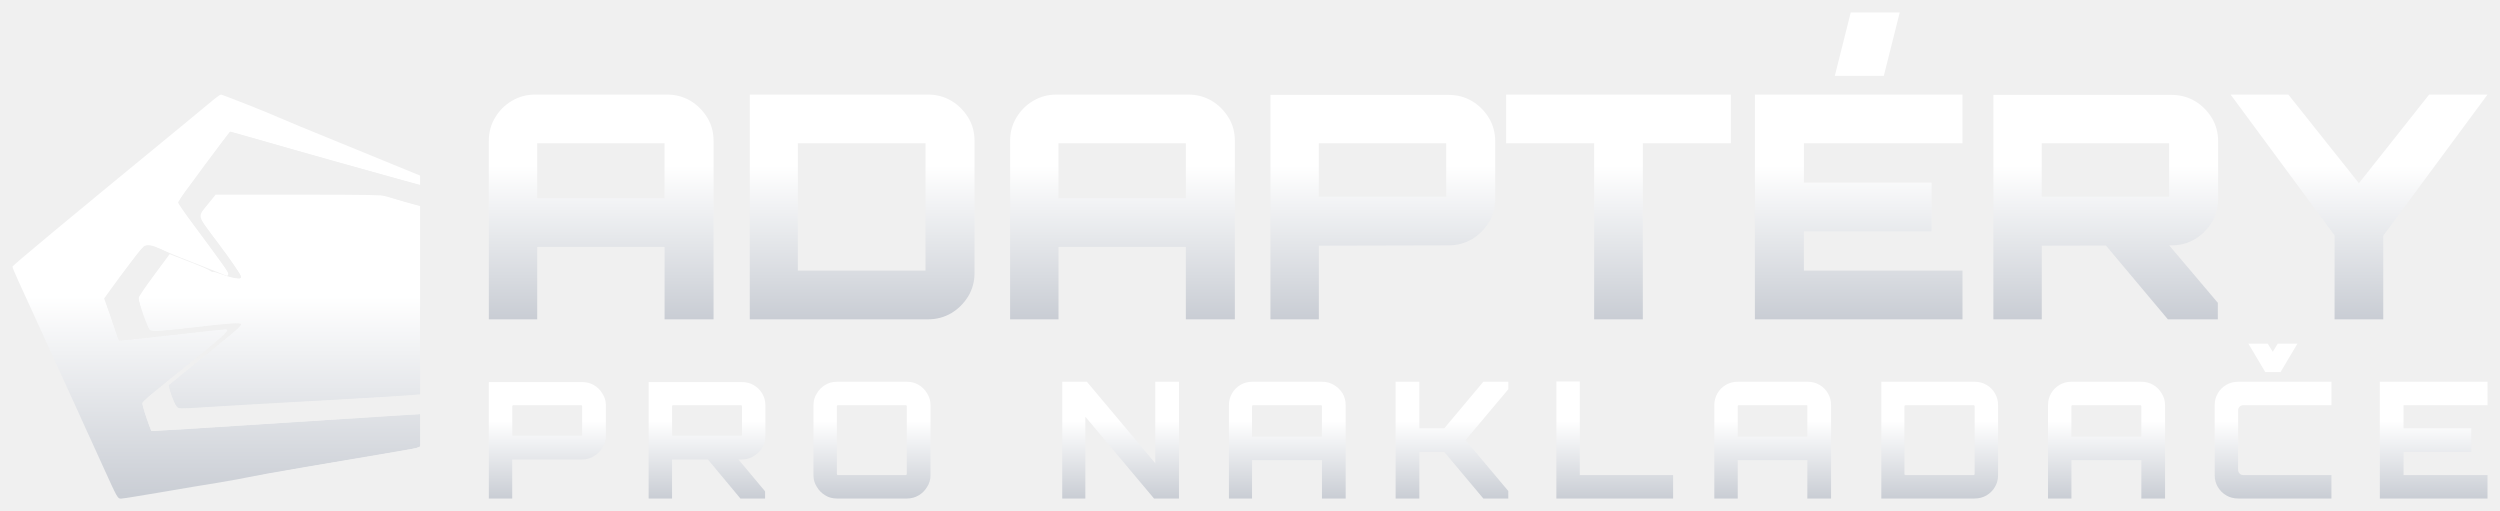
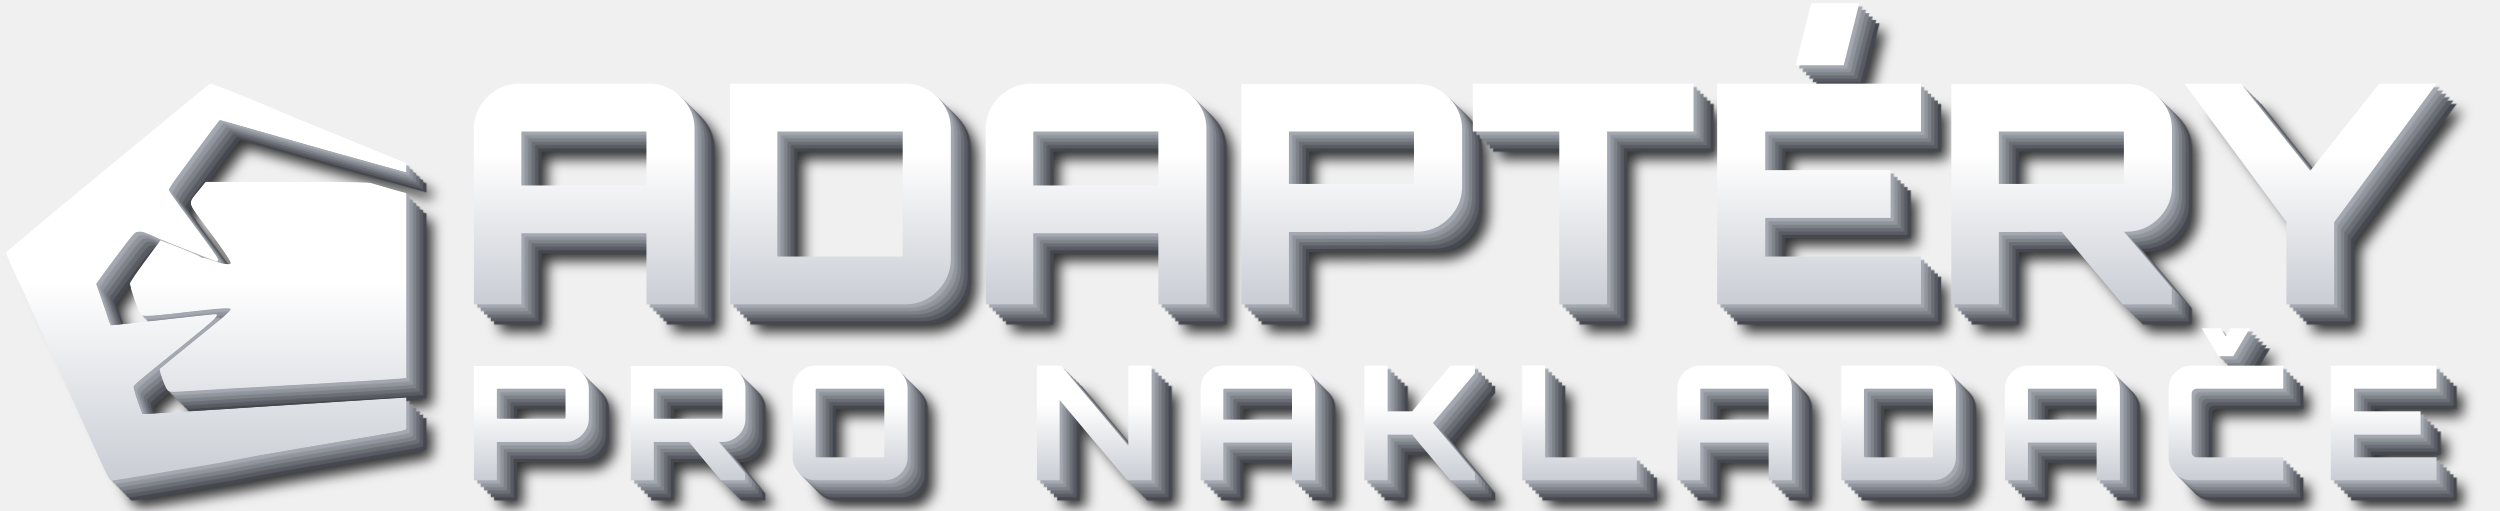
- <svg xmlns="http://www.w3.org/2000/svg" viewBox="-4 -4 800.9 163.7" role="img" aria-label="Adaptéry pro nakladače">
+ <svg xmlns="http://www.w3.org/2000/svg" viewBox="-2 -1 815.6 166.7" role="img" aria-label="Adaptéry pro nakladače">
  <defs>
    <linearGradient id="g" x1="0" y1="0" x2="0" y2="1">
      <stop offset="0" stop-color="#FFFFFF" />
      <stop offset=".5" stop-color="#FFFFFF" />
      <stop offset="1" stop-color="#C9CDD4" />
    </linearGradient>
    <linearGradient id="gm" gradientUnits="userSpaceOnUse" x1="0" y1="3440" x2="0" y2="170">
      <stop offset="0" stop-color="#FFFFFF" />
      <stop offset=".5" stop-color="#FFFFFF" />
      <stop offset="1" stop-color="#C9CDD4" />
    </linearGradient>
  </defs>
  <defs>
+     <filter id="fx" filterUnits="userSpaceOnUse" x="-10" y="-10" width="840" height="190" color-interpolation-filters="sRGB">
+       <feOffset in="SourceAlpha" dx="8.5" dy="9" result="so" />
+       <feGaussianBlur in="so" stdDeviation="2" result="sb" />
+       <feFlood flood-color="#000" flood-opacity="0.8" />
+       <feComposite in2="sb" operator="in" result="sh" />
+       <feOffset in="SourceAlpha" dx="6.60" dy="6.60" result="o6" />
+       <feFlood flood-color="#45484F" />
+       <feComposite in2="o6" operator="in" result="e6" />
+       <feOffset in="SourceAlpha" dx="5.50" dy="5.50" result="o5" />
+       <feFlood flood-color="#585B62" />
+       <feComposite in2="o5" operator="in" result="e5" />
+       <feOffset in="SourceAlpha" dx="4.40" dy="4.40" result="o4" />
+       <feFlood flood-color="#6B6E76" />
+       <feComposite in2="o4" operator="in" result="e4" />
+       <feOffset in="SourceAlpha" dx="3.30" dy="3.30" result="o3" />
+       <feFlood flood-color="#7E8289" />
+       <feComposite in2="o3" operator="in" result="e3" />
+       <feOffset in="SourceAlpha" dx="2.20" dy="2.20" result="o2" />
+       <feFlood flood-color="#91959D" />
+       <feComposite in2="o2" operator="in" result="e2" />
+       <feOffset in="SourceAlpha" dx="1.10" dy="1.10" result="o1" />
+       <feFlood flood-color="#A4A8B0" />
+       <feComposite in2="o1" operator="in" result="e1" />
+       <feMerge>
+         <feMergeNode in="sh" />
+         <feMergeNode in="e6" />
+         <feMergeNode in="e5" />
+         <feMergeNode in="e4" />
+         <feMergeNode in="e3" />
+         <feMergeNode in="e2" />
+         <feMergeNode in="e1" />
+         <feMergeNode in="SourceGraphic" />
+       </feMerge>
+     </filter>
+   </defs>
+   <defs>
    <clipPath id="c">
      <rect x="40" y="0" width="340" height="360" />
    </clipPath>
    <mask id="m" maskUnits="userSpaceOnUse" x="0" y="0" width="1000" height="360">
      <rect width="1000" height="360" fill="#fff" />
      <path transform="translate(0 360) scale(.1 -.1)" fill="#000" d="M2128 2958 c-73 -100 -166 -222 -205 -272 -47 -59 -73 -100 -73 -116 1 -16 36 -73 98 -156 249 -334 307 -417 304 -429 -3 -14 8 -18 66 -30 50 -10 42 10 -60 150 -222 303 -248 340 -248 352 0 7 20 37 44 66 53 65 233 307 271 366 15 22 34 41 42 41 8 0 209 -54 446 -119 697 -193 1134 -311 1150 -311 15 0 191 100 185 104 -6 5 -259 77 -668 191 -228 63 -550 153 -715 201 -165 47 -346 98 -402 114 l-103 29 -132 -181z M1564 2212 c-20 -13 -314 -410 -314 -424 0 -7 25 -87 57 -177 l56 -163 56 6 c31 4 216 25 411 46 195 22 370 42 388 44 72 10 44 -17 -286 -285 -112 -90 -243 -195 -290 -232 -48 -38 -88 -75 -90 -83 -2 -7 13 -62 34 -120 l38 -107 110 7 c61 3 179 10 261 16 188 12 570 37 780 50 88 5 223 14 300 19 77 6 306 20 509 33 l369 23 -79 73 -79 73 -55 -5 c-54 -5 -230 -16 -930 -56 -582 -33 -720 -41 -850 -49 -69 -5 -129 -5 -133 -1 -5 4 -22 48 -39 96 l-30 89 39 33 c21 19 135 112 253 208 266 214 307 250 298 259 -4 4 -164 -9 -355 -29 -191 -20 -357 -38 -368 -39 -29 -3 -121 264 -102 297 7 12 65 93 130 180 65 87 117 160 115 162 -2 2 -36 17 -75 34 -72 30 -108 36 -129 22z M3814 605 c-21 -27 43 -15 -889 -172 -253 -43 -450 -79 -437 -81 22 -3 482 33 1047 83 242 21 277 26 333 51 74 32 75 35 16 97 -53 55 -45 53 -70 22z" />
    </mask>
  </defs>
-   <g transform="translate(-19.792 19.967) scale(0.39584)">
-     <g clip-path="url(#c)">
-       <g mask="url(#m)">
-         <g transform="translate(0 360) scale(.1 -.1)" fill="url(#gm)">
-           <path d="M2119 3392 c-31 -26 -127 -106 -215 -178 -988 -811 -1404 -1157 -1404 -1167 0 -7 21 -57 46 -112 25 -55 79 -172 119 -260 40 -88 123 -270 185 -405 62 -135 145 -317 185 -405 39 -88 85 -187 100 -220 15 -33 60 -132 100 -220 114 -251 116 -255 143 -255 13 0 157 23 320 51 163 28 376 64 473 79 96 16 204 36 240 44 35 8 240 45 454 81 215 36 480 81 590 100 110 19 232 40 270 46 78 13 81 16 151 123 46 70 56 89 68 140 l7 29 -113 -7 c-62 -4 -178 -11 -258 -16 -219 -14 -571 -37 -1015 -65 -220 -14 -465 -30 -545 -35 -80 -6 -202 -13 -271 -16 l-125 -7 -12 29 c-34 88 -63 184 -60 197 3 16 59 63 451 379 223 179 262 218 220 218 -19 0 -335 -34 -650 -70 -106 -12 -199 -20 -206 -17 -8 3 -19 23 -24 44 -6 21 -31 95 -56 166 l-45 127 57 79 c31 44 103 140 160 215 128 167 114 164 301 78 25 -11 139 -57 255 -102 115 -45 213 -84 217 -86 5 -3 11 1 14 10 6 15 -11 39 -278 399 -71 95 -128 177 -128 183 0 16 413 574 424 574 2 0 82 -23 177 -50 358 -104 1193 -338 1444 -405 28 -7 99 -27 158 -45 104 -30 126 -32 114 -12 -6 8 -99 51 -257 115 -221 91 -555 228 -750 307 -247 100 -451 185 -496 205 -75 35 -456 185 -467 185 -7 -1 -37 -22 -68 -48z" />
-           <path d="M2088 2561 c-95 -116 -101 -90 82 -331 91 -120 180 -251 180 -266 0 -21 -67 -12 -159 22 -35 13 -66 22 -69 19 -3 -3 -12 1 -21 8 -9 8 -63 32 -121 55 -58 22 -128 50 -157 61 l-51 20 -126 -170 c-69 -93 -126 -177 -126 -187 0 -31 72 -237 90 -255 18 -19 83 -15 485 33 178 21 255 24 255 9 0 -8 -53 -57 -117 -109 -315 -256 -459 -373 -466 -379 -10 -10 40 -150 62 -175 14 -17 26 -18 116 -13 55 4 255 15 445 27 190 11 473 27 630 35 157 9 353 20 435 25 83 6 193 13 246 16 l96 7 66 -62 66 -61 2425 0 c2242 0 2425 1 2437 17 19 22 26 1627 8 1649 -10 12 -379 14 -2351 14 l-2339 0 -73 -39 -73 -39 -206 57 c-114 31 -212 62 -219 69 -9 9 -173 12 -703 12 l-691 0 -56 -69z" />
+   <g filter="url(#fx)">
+     <g transform="translate(-19.792 19.967) scale(0.39584)">
+       <g clip-path="url(#c)">
+         <g mask="url(#m)">
+           <g transform="translate(0 360) scale(.1 -.1)" fill="url(#gm)">
+             <path d="M2119 3392 c-31 -26 -127 -106 -215 -178 -988 -811 -1404 -1157 -1404 -1167 0 -7 21 -57 46 -112 25 -55 79 -172 119 -260 40 -88 123 -270 185 -405 62 -135 145 -317 185 -405 39 -88 85 -187 100 -220 15 -33 60 -132 100 -220 114 -251 116 -255 143 -255 13 0 157 23 320 51 163 28 376 64 473 79 96 16 204 36 240 44 35 8 240 45 454 81 215 36 480 81 590 100 110 19 232 40 270 46 78 13 81 16 151 123 46 70 56 89 68 140 l7 29 -113 -7 c-62 -4 -178 -11 -258 -16 -219 -14 -571 -37 -1015 -65 -220 -14 -465 -30 -545 -35 -80 -6 -202 -13 -271 -16 l-125 -7 -12 29 c-34 88 -63 184 -60 197 3 16 59 63 451 379 223 179 262 218 220 218 -19 0 -335 -34 -650 -70 -106 -12 -199 -20 -206 -17 -8 3 -19 23 -24 44 -6 21 -31 95 -56 166 l-45 127 57 79 c31 44 103 140 160 215 128 167 114 164 301 78 25 -11 139 -57 255 -102 115 -45 213 -84 217 -86 5 -3 11 1 14 10 6 15 -11 39 -278 399 -71 95 -128 177 -128 183 0 16 413 574 424 574 2 0 82 -23 177 -50 358 -104 1193 -338 1444 -405 28 -7 99 -27 158 -45 104 -30 126 -32 114 -12 -6 8 -99 51 -257 115 -221 91 -555 228 -750 307 -247 100 -451 185 -496 205 -75 35 -456 185 -467 185 -7 -1 -37 -22 -68 -48z" />
+             <path d="M2088 2561 c-95 -116 -101 -90 82 -331 91 -120 180 -251 180 -266 0 -21 -67 -12 -159 22 -35 13 -66 22 -69 19 -3 -3 -12 1 -21 8 -9 8 -63 32 -121 55 -58 22 -128 50 -157 61 l-51 20 -126 -170 c-69 -93 -126 -177 -126 -187 0 -31 72 -237 90 -255 18 -19 83 -15 485 33 178 21 255 24 255 9 0 -8 -53 -57 -117 -109 -315 -256 -459 -373 -466 -379 -10 -10 40 -150 62 -175 14 -17 26 -18 116 -13 55 4 255 15 445 27 190 11 473 27 630 35 157 9 353 20 435 25 83 6 193 13 246 16 l96 7 66 -62 66 -61 2425 0 c2242 0 2425 1 2437 17 19 22 26 1627 8 1649 -10 12 -379 14 -2351 14 l-2339 0 -73 -39 -73 -39 -206 57 c-114 31 -212 62 -219 69 -9 9 -173 12 -703 12 l-691 0 -56 -69z" />
+           </g>
        </g>
      </g>
    </g>
+     <path fill="url(#g)" d="M152.6 98.3L152.6 98.3L152.6 41.1Q152.6 37.0 154.6 33.7Q156.6 30.3 160.0 28.3Q163.4 26.3 167.4 26.3L167.4 26.3L209.7 26.3Q213.8 26.3 217.2 28.3Q220.5 30.3 222.6 33.7Q224.6 37.0 224.6 41.1L224.6 41.1L224.6 98.3L208.9 98.3L208.9 75.1L168.1 75.1L168.1 98.3L152.6 98.3ZM168.1 59.5L168.1 59.5L208.9 59.5L208.9 41.9Q208.9 41.9 208.9 41.9Q208.9 41.9 208.9 41.9L208.9 41.9L168.1 41.9Q168.1 41.9 168.1 41.9Q168.1 41.9 168.1 41.9L168.1 41.9L168.1 59.5ZM293.3 98.3L236.2 98.3L236.2 26.3L293.3 26.3Q297.4 26.3 300.8 28.3Q304.1 30.3 306.2 33.7Q308.2 37.0 308.2 41.1L308.2 41.1L308.2 83.5Q308.2 87.5 306.2 90.9Q304.1 94.3 300.8 96.3Q297.4 98.3 293.3 98.3L293.3 98.3ZM251.6 82.7L251.6 82.7L292.5 82.7Q292.5 82.7 292.5 82.7Q292.5 82.7 292.5 82.7L292.5 82.7L292.5 41.9Q292.5 41.9 292.5 41.9Q292.5 41.9 292.5 41.9L292.5 41.9L251.6 41.9Q251.6 41.9 251.6 41.9Q251.6 41.9 251.6 41.9L251.6 41.9L251.6 82.7Q251.6 82.7 251.6 82.7Q251.6 82.7 251.6 82.7ZM319.6 98.3L319.6 98.3L319.6 41.1Q319.6 37.0 321.6 33.7Q323.6 30.3 327.0 28.3Q330.4 26.3 334.4 26.3L334.4 26.3L376.7 26.3Q380.8 26.3 384.2 28.3Q387.5 30.3 389.6 33.7Q391.6 37.0 391.6 41.1L391.6 41.1L391.6 98.3L375.9 98.3L375.9 75.1L335.1 75.1L335.1 98.3L319.6 98.3ZM335.1 59.5L335.1 59.5L375.9 59.5L375.9 41.9Q375.9 41.9 375.9 41.9Q375.9 41.9 375.9 41.9L375.9 41.9L335.1 41.9Q335.1 41.9 335.1 41.9Q335.1 41.9 335.1 41.9L335.1 41.9L335.1 59.5ZM418.5 98.3L403.0 98.3L403.0 26.4L460.1 26.4Q464.2 26.4 467.6 28.4Q470.9 30.4 473.0 33.8Q475.0 37.2 475.0 41.2L475.0 41.2L475.0 59.8Q475.0 63.8 473.0 67.2Q470.9 70.6 467.6 72.6Q464.2 74.6 460.1 74.6L460.1 74.6L418.5 74.7L418.5 98.3ZM418.5 59.0L418.5 59.0L459.3 59.0Q459.3 59.0 459.3 59.0Q459.3 59.0 459.3 59.0L459.3 59.0L459.3 41.9Q459.3 41.9 459.3 41.9Q459.3 41.9 459.3 41.9L459.3 41.9L418.5 41.9Q418.5 41.9 418.5 41.9Q418.5 41.9 418.5 41.9L418.5 41.9L418.5 59.0Q418.5 59.0 418.5 59.0Q418.5 59.0 418.5 59.0ZM522.3 98.3L506.7 98.3L506.7 98.3L506.7 41.9L478.5 41.9L478.5 26.3L550.5 26.3L550.5 41.9L522.3 41.9L522.3 98.3ZM624.7 98.3L558.2 98.3L558.2 26.3L624.7 26.3L624.7 41.9L573.9 41.9L573.9 54.5L614.8 54.5L614.8 70.1L573.9 70.1L573.9 82.7L624.7 82.7L624.7 98.3ZM599.5 20.3L583.8 20.3L583.8 20.3L588.9 0L604.6 0L599.5 20.3ZM706.5 98.3L690.5 98.3L669.6 73.4L689.9 73.4L706.5 93.0L706.5 98.3ZM650.1 98.3L634.6 98.3L634.6 26.4L691.7 26.4Q695.8 26.4 699.2 28.4Q702.5 30.4 704.6 33.8Q706.6 37.2 706.6 41.2L706.6 41.2L706.6 59.8Q706.6 63.8 704.6 67.2Q702.5 70.6 699.2 72.6Q695.8 74.6 691.7 74.6L691.7 74.6L650.1 74.7L650.1 98.3ZM650.1 59.0L650.1 59.0L690.9 59.0Q690.9 59.0 690.9 59.0Q690.9 59.0 690.9 59.0L690.9 59.0L690.9 41.9Q690.9 41.9 690.9 41.9Q690.9 41.9 690.9 41.9L690.9 41.9L650.1 41.9Q650.1 41.9 650.1 41.9Q650.1 41.9 650.1 41.9L650.1 41.9L650.1 59.0Q650.1 59.0 650.1 59.0Q650.1 59.0 650.1 59.0ZM759.5 98.3L743.9 98.3L743.9 98.3L743.9 71.4L710.6 26.3L729.1 26.3L751.7 54.7L774.2 26.3L792.9 26.3L759.5 71.5L759.5 98.3Z" />
+     <path fill="url(#g)" d="M160.1 155.7L152.6 155.7L152.6 118.4L182.5 118.4Q184.6 118.4 186.3 119.4Q188.0 120.4 189.0 122.1Q190.1 123.8 190.1 125.8L190.1 125.8L190.1 135.7Q190.1 137.7 189.0 139.4Q188.0 141.1 186.3 142.1Q184.6 143.2 182.5 143.2L182.5 143.2L160.1 143.2L160.1 155.7ZM160.4 135.6L160.4 135.6L182.2 135.6Q182.3 135.6 182.4 135.5Q182.5 135.5 182.5 135.4L182.5 135.4L182.5 126.2Q182.5 126.0 182.4 125.9Q182.3 125.8 182.2 125.8L182.2 125.8L160.4 125.8Q160.3 125.8 160.2 125.9Q160.1 126.0 160.1 126.2L160.1 126.2L160.1 135.4Q160.1 135.5 160.2 135.5Q160.3 135.6 160.4 135.6ZM241.1 155.7L233.2 155.7L222.2 142.5L232.0 142.5L241.1 153.4L241.1 155.7ZM211.3 155.7L203.8 155.7L203.8 118.4L233.7 118.4Q235.8 118.4 237.5 119.4Q239.2 120.4 240.2 122.1Q241.2 123.8 241.2 125.8L241.2 125.8L241.2 135.7Q241.2 137.7 240.2 139.4Q239.2 141.1 237.5 142.1Q235.8 143.2 233.7 143.2L233.7 143.2L211.3 143.2L211.3 155.7ZM211.6 135.6L211.6 135.6L233.3 135.6Q233.5 135.6 233.6 135.5Q233.7 135.5 233.7 135.4L233.7 135.4L233.7 126.2Q233.7 126.0 233.6 125.9Q233.5 125.8 233.3 125.8L233.3 125.8L211.6 125.8Q211.4 125.8 211.4 125.9Q211.3 126.0 211.3 126.2L211.3 126.2L211.3 135.4Q211.3 135.5 211.4 135.5Q211.4 135.6 211.6 135.6ZM286.6 155.7L264.1 155.7Q262.0 155.7 260.4 154.7Q258.7 153.7 257.7 152.0Q256.6 150.3 256.6 148.3L256.6 148.3L256.6 125.8Q256.6 123.7 257.7 122.0Q258.7 120.3 260.4 119.3Q262.0 118.3 264.1 118.3L264.1 118.3L286.6 118.3Q288.6 118.3 290.3 119.3Q292.0 120.3 293.0 122.0Q294.1 123.7 294.1 125.8L294.1 125.8L294.1 148.3Q294.1 150.3 293.0 152.0Q292.0 153.7 290.3 154.7Q288.6 155.7 286.6 155.7L286.6 155.7ZM264.4 148.2L264.4 148.2L286.2 148.2Q286.3 148.2 286.4 148.1Q286.5 148.0 286.5 147.9L286.5 147.9L286.5 126.2Q286.5 126.0 286.4 125.9Q286.3 125.8 286.2 125.8L286.2 125.8L264.4 125.8Q264.3 125.8 264.2 125.9Q264.1 126.0 264.1 126.2L264.1 126.2L264.1 147.9Q264.1 148.0 264.2 148.1Q264.3 148.2 264.4 148.2ZM343.7 155.7L336.3 155.7L336.3 118.3L344.2 118.3L366.1 144.4L366.1 118.3L373.7 118.3L373.7 155.7L365.7 155.7L343.7 129.5L343.7 155.7ZM389.7 155.7L389.7 155.7L389.7 125.8Q389.7 123.7 390.7 122.0Q391.7 120.3 393.4 119.3Q395.1 118.3 397.1 118.3L397.1 118.3L419.6 118.3Q421.6 118.3 423.3 119.3Q425.0 120.3 426.1 122.0Q427.1 123.7 427.1 125.8L427.1 125.8L427.1 155.7L419.5 155.7L419.5 143.4L397.1 143.4L397.1 155.7L389.7 155.7ZM397.1 135.9L397.1 135.9L419.5 135.9L419.5 126.2Q419.5 126.0 419.4 125.9Q419.4 125.8 419.2 125.8L419.2 125.8L397.5 125.8Q397.3 125.8 397.2 125.9Q397.1 126.0 397.1 126.2L397.1 126.2L397.1 135.9ZM450.7 155.7L443.1 155.7L443.1 118.3L450.7 118.3L450.7 133.2L458.7 133.2L471.2 118.3L479.2 118.3L479.2 120.7L465.5 137.0L479.2 153.3L479.2 155.7L471.2 155.7L458.7 140.8L450.7 140.8L450.7 155.7ZM532.0 155.7L494.6 155.7L494.6 118.2L502.1 118.2L502.1 148.2L532.0 148.2L532.0 155.7ZM545.2 155.7L545.2 155.7L545.2 125.8Q545.2 123.7 546.2 122.0Q547.2 120.3 548.9 119.3Q550.6 118.3 552.7 118.3L552.7 118.3L575.1 118.3Q577.2 118.3 578.9 119.3Q580.6 120.3 581.6 122.0Q582.6 123.7 582.6 125.8L582.6 125.8L582.6 155.7L575.0 155.7L575.0 143.4L552.7 143.4L552.7 155.7L545.2 155.7ZM552.7 135.9L552.7 135.9L575.0 135.9L575.0 126.2Q575.0 126.0 575.0 125.9Q574.9 125.8 574.7 125.8L574.7 125.8L553.0 125.8Q552.8 125.8 552.8 125.9Q552.7 126.0 552.7 126.2L552.7 126.2L552.7 135.9ZM628.6 155.7L598.7 155.7L598.7 118.3L628.6 118.3Q630.7 118.3 632.4 119.3Q634.1 120.3 635.1 122.0Q636.1 123.7 636.1 125.8L636.1 125.8L636.1 148.3Q636.1 150.3 635.1 152.0Q634.1 153.7 632.4 154.7Q630.7 155.7 628.6 155.7L628.6 155.7ZM606.5 148.2L606.5 148.2L628.2 148.2Q628.4 148.2 628.5 148.1Q628.6 148.0 628.6 147.9L628.6 147.9L628.6 126.2Q628.6 126.0 628.5 125.9Q628.4 125.8 628.2 125.8L628.2 125.8L606.5 125.8Q606.4 125.8 606.2 125.9Q606.1 126.0 606.1 126.2L606.1 126.2L606.1 147.9Q606.1 148.0 606.2 148.1Q606.4 148.2 606.5 148.2ZM652.1 155.7L652.1 155.7L652.1 125.8Q652.1 123.7 653.1 122.0Q654.1 120.3 655.8 119.3Q657.5 118.3 659.6 118.3L659.6 118.3L682.0 118.3Q684.1 118.3 685.8 119.3Q687.5 120.3 688.5 122.0Q689.6 123.7 689.6 125.8L689.6 125.8L689.6 155.7L682.0 155.7L682.0 143.4L659.6 143.4L659.6 155.7L652.1 155.7ZM659.6 135.9L659.6 135.9L682.0 135.9L682.0 126.2Q682.0 126.0 681.9 125.9Q681.8 125.8 681.6 125.8L681.6 125.8L659.9 125.8Q659.8 125.8 659.7 125.9Q659.6 126.0 659.6 126.2L659.6 126.2L659.6 135.9ZM742.9 155.7L713.0 155.7Q710.9 155.7 709.2 154.7Q707.5 153.7 706.5 152.0Q705.5 150.3 705.5 148.3L705.5 148.3L705.5 125.8Q705.5 123.7 706.5 122.0Q707.5 120.3 709.2 119.3Q710.9 118.3 713.0 118.3L713.0 118.3L742.9 118.3L742.9 125.8L714.8 125.8Q713.9 125.8 713.5 126.3Q713.0 126.7 713.0 127.6L713.0 127.6L713.0 146.4Q713.0 147.3 713.5 147.7Q713.9 148.2 714.8 148.2L714.8 148.2L742.9 148.2L742.9 155.7ZM726.6 115.2L721.7 115.2L721.7 115.2L716.3 106.1L722.5 106.1L724.1 108.7L725.7 106.1L732.0 106.1L726.6 115.2ZM792.9 155.7L758.4 155.7L758.4 118.3L792.9 118.3L792.9 125.8L766.0 125.8L766.0 133.2L787.7 133.2L787.7 140.8L766.0 140.8L766.0 148.2L792.9 148.2L792.9 155.7Z" />
  </g>
-   <path fill="url(#g)" d="M152.6 98.3L152.6 98.3L152.6 41.1Q152.6 37.0 154.6 33.7Q156.6 30.3 160.0 28.3Q163.4 26.3 167.4 26.3L167.4 26.3L209.7 26.3Q213.8 26.3 217.2 28.3Q220.5 30.3 222.6 33.7Q224.6 37.0 224.6 41.1L224.6 41.1L224.6 98.3L208.9 98.3L208.9 75.1L168.1 75.1L168.1 98.3L152.6 98.3ZM168.1 59.5L168.1 59.5L208.9 59.5L208.9 41.9Q208.9 41.9 208.9 41.9Q208.9 41.9 208.9 41.9L208.9 41.9L168.1 41.9Q168.1 41.9 168.1 41.9Q168.1 41.9 168.1 41.9L168.1 41.9L168.1 59.5ZM293.3 98.3L236.2 98.3L236.2 26.3L293.3 26.3Q297.4 26.3 300.8 28.3Q304.1 30.3 306.2 33.7Q308.2 37.0 308.2 41.1L308.2 41.1L308.2 83.5Q308.2 87.5 306.2 90.9Q304.1 94.3 300.8 96.3Q297.4 98.3 293.3 98.3L293.3 98.3ZM251.6 82.7L251.6 82.7L292.5 82.7Q292.5 82.7 292.5 82.7Q292.5 82.7 292.5 82.7L292.5 82.7L292.5 41.9Q292.5 41.9 292.5 41.9Q292.5 41.9 292.5 41.9L292.5 41.9L251.6 41.9Q251.6 41.9 251.6 41.9Q251.6 41.9 251.6 41.9L251.6 41.9L251.6 82.7Q251.6 82.7 251.6 82.7Q251.6 82.7 251.6 82.7ZM319.6 98.3L319.6 98.3L319.6 41.1Q319.6 37.0 321.6 33.7Q323.6 30.3 327.0 28.3Q330.4 26.3 334.4 26.3L334.4 26.3L376.7 26.3Q380.8 26.3 384.2 28.3Q387.5 30.3 389.6 33.7Q391.6 37.0 391.6 41.1L391.6 41.1L391.6 98.3L375.9 98.3L375.9 75.1L335.1 75.1L335.1 98.3L319.6 98.3ZM335.1 59.5L335.1 59.5L375.9 59.5L375.9 41.9Q375.9 41.9 375.9 41.9Q375.9 41.9 375.9 41.9L375.9 41.9L335.1 41.9Q335.1 41.9 335.1 41.9Q335.1 41.9 335.1 41.9L335.1 41.9L335.1 59.5ZM418.5 98.3L403.0 98.3L403.0 26.4L460.1 26.4Q464.2 26.4 467.6 28.4Q470.9 30.4 473.0 33.8Q475.0 37.2 475.0 41.2L475.0 41.2L475.0 59.8Q475.0 63.8 473.0 67.2Q470.9 70.6 467.6 72.6Q464.2 74.6 460.1 74.6L460.1 74.6L418.5 74.7L418.5 98.3ZM418.5 59.0L418.5 59.0L459.3 59.0Q459.3 59.0 459.3 59.0Q459.3 59.0 459.3 59.0L459.3 59.0L459.3 41.9Q459.3 41.9 459.3 41.9Q459.3 41.9 459.3 41.9L459.3 41.9L418.5 41.9Q418.5 41.9 418.5 41.9Q418.5 41.9 418.5 41.9L418.5 41.9L418.5 59.0Q418.5 59.0 418.5 59.0Q418.5 59.0 418.5 59.0ZM522.3 98.3L506.7 98.3L506.7 98.3L506.7 41.9L478.5 41.9L478.5 26.3L550.5 26.3L550.5 41.9L522.3 41.9L522.3 98.3ZM624.7 98.3L558.2 98.3L558.2 26.3L624.7 26.3L624.7 41.9L573.9 41.9L573.9 54.5L614.8 54.5L614.8 70.1L573.9 70.1L573.9 82.7L624.7 82.7L624.7 98.3ZM599.5 20.3L583.8 20.3L583.8 20.3L588.9 0L604.6 0L599.5 20.3ZM706.5 98.3L690.5 98.3L669.6 73.4L689.9 73.4L706.5 93.0L706.5 98.3ZM650.1 98.3L634.6 98.3L634.6 26.4L691.7 26.4Q695.8 26.4 699.2 28.4Q702.5 30.4 704.6 33.8Q706.6 37.2 706.6 41.2L706.6 41.2L706.6 59.8Q706.6 63.8 704.6 67.2Q702.5 70.6 699.2 72.6Q695.8 74.6 691.7 74.6L691.7 74.6L650.1 74.7L650.1 98.3ZM650.1 59.0L650.1 59.0L690.9 59.0Q690.9 59.0 690.9 59.0Q690.9 59.0 690.9 59.0L690.9 59.0L690.9 41.9Q690.9 41.9 690.9 41.9Q690.9 41.9 690.9 41.9L690.9 41.9L650.1 41.9Q650.1 41.9 650.1 41.9Q650.1 41.9 650.1 41.9L650.1 41.9L650.1 59.0Q650.1 59.0 650.1 59.0Q650.1 59.0 650.1 59.0ZM759.5 98.3L743.9 98.3L743.9 98.3L743.9 71.4L710.6 26.3L729.1 26.3L751.7 54.7L774.2 26.3L792.9 26.3L759.5 71.5L759.5 98.3Z" />
-   <path fill="url(#g)" d="M160.1 155.7L152.6 155.7L152.6 118.4L182.5 118.4Q184.6 118.4 186.3 119.4Q188.0 120.4 189.0 122.1Q190.1 123.8 190.1 125.8L190.1 125.8L190.1 135.7Q190.1 137.7 189.0 139.4Q188.0 141.1 186.3 142.1Q184.6 143.2 182.5 143.2L182.5 143.2L160.1 143.2L160.1 155.7ZM160.4 135.6L160.4 135.6L182.2 135.6Q182.3 135.6 182.4 135.5Q182.5 135.5 182.5 135.4L182.5 135.4L182.5 126.2Q182.5 126.0 182.4 125.9Q182.3 125.8 182.2 125.8L182.2 125.8L160.4 125.8Q160.3 125.8 160.2 125.9Q160.1 126.0 160.1 126.2L160.1 126.2L160.1 135.4Q160.1 135.5 160.2 135.5Q160.3 135.6 160.4 135.6ZM241.1 155.7L233.2 155.7L222.2 142.5L232.0 142.5L241.1 153.4L241.1 155.7ZM211.3 155.7L203.8 155.7L203.8 118.4L233.7 118.4Q235.8 118.4 237.5 119.4Q239.2 120.4 240.2 122.1Q241.2 123.8 241.2 125.8L241.2 125.8L241.2 135.7Q241.2 137.7 240.2 139.4Q239.2 141.1 237.5 142.1Q235.8 143.2 233.7 143.2L233.7 143.2L211.3 143.2L211.3 155.7ZM211.6 135.6L211.6 135.6L233.3 135.6Q233.5 135.6 233.6 135.5Q233.7 135.5 233.7 135.4L233.7 135.4L233.7 126.2Q233.7 126.0 233.6 125.9Q233.5 125.8 233.3 125.8L233.3 125.8L211.6 125.8Q211.4 125.8 211.4 125.9Q211.3 126.0 211.3 126.2L211.3 126.2L211.3 135.4Q211.3 135.5 211.4 135.5Q211.4 135.6 211.6 135.6ZM286.6 155.7L264.1 155.7Q262.0 155.7 260.4 154.7Q258.7 153.7 257.7 152.0Q256.6 150.3 256.6 148.3L256.6 148.3L256.6 125.8Q256.6 123.7 257.7 122.0Q258.7 120.3 260.4 119.3Q262.0 118.3 264.1 118.3L264.1 118.3L286.6 118.3Q288.6 118.3 290.3 119.3Q292.0 120.3 293.0 122.0Q294.1 123.7 294.1 125.8L294.1 125.8L294.1 148.3Q294.1 150.3 293.0 152.0Q292.0 153.7 290.3 154.7Q288.6 155.7 286.6 155.7L286.6 155.7ZM264.4 148.2L264.4 148.2L286.2 148.2Q286.3 148.2 286.4 148.1Q286.5 148.0 286.5 147.9L286.5 147.9L286.5 126.2Q286.5 126.0 286.4 125.9Q286.3 125.8 286.2 125.8L286.2 125.8L264.4 125.8Q264.3 125.8 264.2 125.9Q264.1 126.0 264.1 126.2L264.1 126.2L264.1 147.9Q264.1 148.0 264.2 148.1Q264.3 148.2 264.4 148.2ZM343.7 155.7L336.3 155.7L336.3 118.3L344.2 118.3L366.1 144.4L366.1 118.3L373.7 118.3L373.7 155.7L365.7 155.7L343.7 129.5L343.7 155.7ZM389.7 155.7L389.7 155.7L389.7 125.8Q389.7 123.7 390.7 122.0Q391.7 120.3 393.4 119.3Q395.1 118.3 397.1 118.3L397.1 118.3L419.6 118.3Q421.6 118.3 423.3 119.3Q425.0 120.3 426.1 122.0Q427.1 123.7 427.1 125.8L427.1 125.8L427.1 155.7L419.5 155.7L419.5 143.4L397.1 143.4L397.1 155.7L389.7 155.7ZM397.1 135.9L397.1 135.9L419.5 135.9L419.5 126.2Q419.5 126.0 419.4 125.9Q419.4 125.8 419.2 125.8L419.2 125.8L397.5 125.8Q397.3 125.8 397.2 125.9Q397.1 126.0 397.1 126.2L397.1 126.2L397.1 135.9ZM450.7 155.7L443.1 155.7L443.1 118.3L450.7 118.3L450.7 133.2L458.7 133.2L471.2 118.3L479.2 118.3L479.2 120.7L465.5 137.0L479.2 153.3L479.2 155.7L471.2 155.7L458.7 140.8L450.7 140.8L450.7 155.7ZM532.0 155.7L494.6 155.7L494.6 118.2L502.1 118.2L502.1 148.2L532.0 148.2L532.0 155.7ZM545.2 155.7L545.2 155.7L545.2 125.8Q545.2 123.7 546.2 122.0Q547.2 120.3 548.9 119.3Q550.6 118.3 552.7 118.3L552.7 118.3L575.1 118.3Q577.2 118.3 578.9 119.3Q580.6 120.3 581.6 122.0Q582.6 123.7 582.6 125.8L582.6 125.8L582.6 155.7L575.0 155.7L575.0 143.4L552.7 143.4L552.7 155.7L545.2 155.7ZM552.7 135.9L552.7 135.9L575.0 135.9L575.0 126.2Q575.0 126.0 575.0 125.9Q574.9 125.8 574.7 125.8L574.7 125.8L553.0 125.8Q552.8 125.8 552.8 125.9Q552.7 126.0 552.7 126.2L552.7 126.2L552.7 135.9ZM628.6 155.7L598.7 155.7L598.7 118.3L628.6 118.3Q630.7 118.3 632.4 119.3Q634.1 120.3 635.1 122.0Q636.1 123.7 636.1 125.8L636.1 125.8L636.1 148.3Q636.1 150.3 635.1 152.0Q634.1 153.7 632.4 154.7Q630.7 155.7 628.6 155.7L628.6 155.7ZM606.5 148.2L606.5 148.2L628.2 148.2Q628.4 148.2 628.5 148.1Q628.6 148.0 628.6 147.9L628.6 147.9L628.6 126.2Q628.6 126.0 628.5 125.9Q628.4 125.8 628.2 125.8L628.2 125.8L606.5 125.8Q606.4 125.8 606.2 125.9Q606.1 126.0 606.1 126.2L606.1 126.2L606.1 147.9Q606.1 148.0 606.2 148.1Q606.4 148.2 606.5 148.2ZM652.1 155.7L652.1 155.7L652.1 125.8Q652.1 123.7 653.1 122.0Q654.1 120.3 655.8 119.3Q657.5 118.3 659.6 118.3L659.6 118.3L682.0 118.3Q684.1 118.3 685.8 119.3Q687.5 120.3 688.5 122.0Q689.6 123.7 689.6 125.8L689.6 125.8L689.6 155.7L682.0 155.7L682.0 143.4L659.6 143.4L659.6 155.7L652.1 155.7ZM659.6 135.9L659.6 135.9L682.0 135.9L682.0 126.2Q682.0 126.0 681.9 125.9Q681.8 125.8 681.6 125.8L681.6 125.8L659.9 125.8Q659.8 125.8 659.7 125.9Q659.6 126.0 659.6 126.2L659.6 126.2L659.6 135.9ZM742.9 155.7L713.0 155.7Q710.9 155.7 709.2 154.7Q707.5 153.7 706.5 152.0Q705.5 150.3 705.5 148.3L705.5 148.3L705.5 125.8Q705.5 123.7 706.5 122.0Q707.5 120.3 709.2 119.3Q710.9 118.3 713.0 118.3L713.0 118.3L742.9 118.3L742.9 125.8L714.8 125.8Q713.9 125.8 713.5 126.3Q713.0 126.7 713.0 127.6L713.0 127.6L713.0 146.4Q713.0 147.3 713.5 147.7Q713.9 148.2 714.8 148.2L714.8 148.2L742.9 148.2L742.9 155.7ZM726.6 115.2L721.7 115.2L721.7 115.2L716.3 106.1L722.5 106.1L724.1 108.7L725.7 106.1L732.0 106.1L726.6 115.2ZM792.9 155.7L758.4 155.7L758.4 118.3L792.9 118.3L792.9 125.8L766.0 125.8L766.0 133.2L787.7 133.2L787.7 140.8L766.0 140.8L766.0 148.2L792.9 148.2L792.9 155.7Z" />
</svg>
